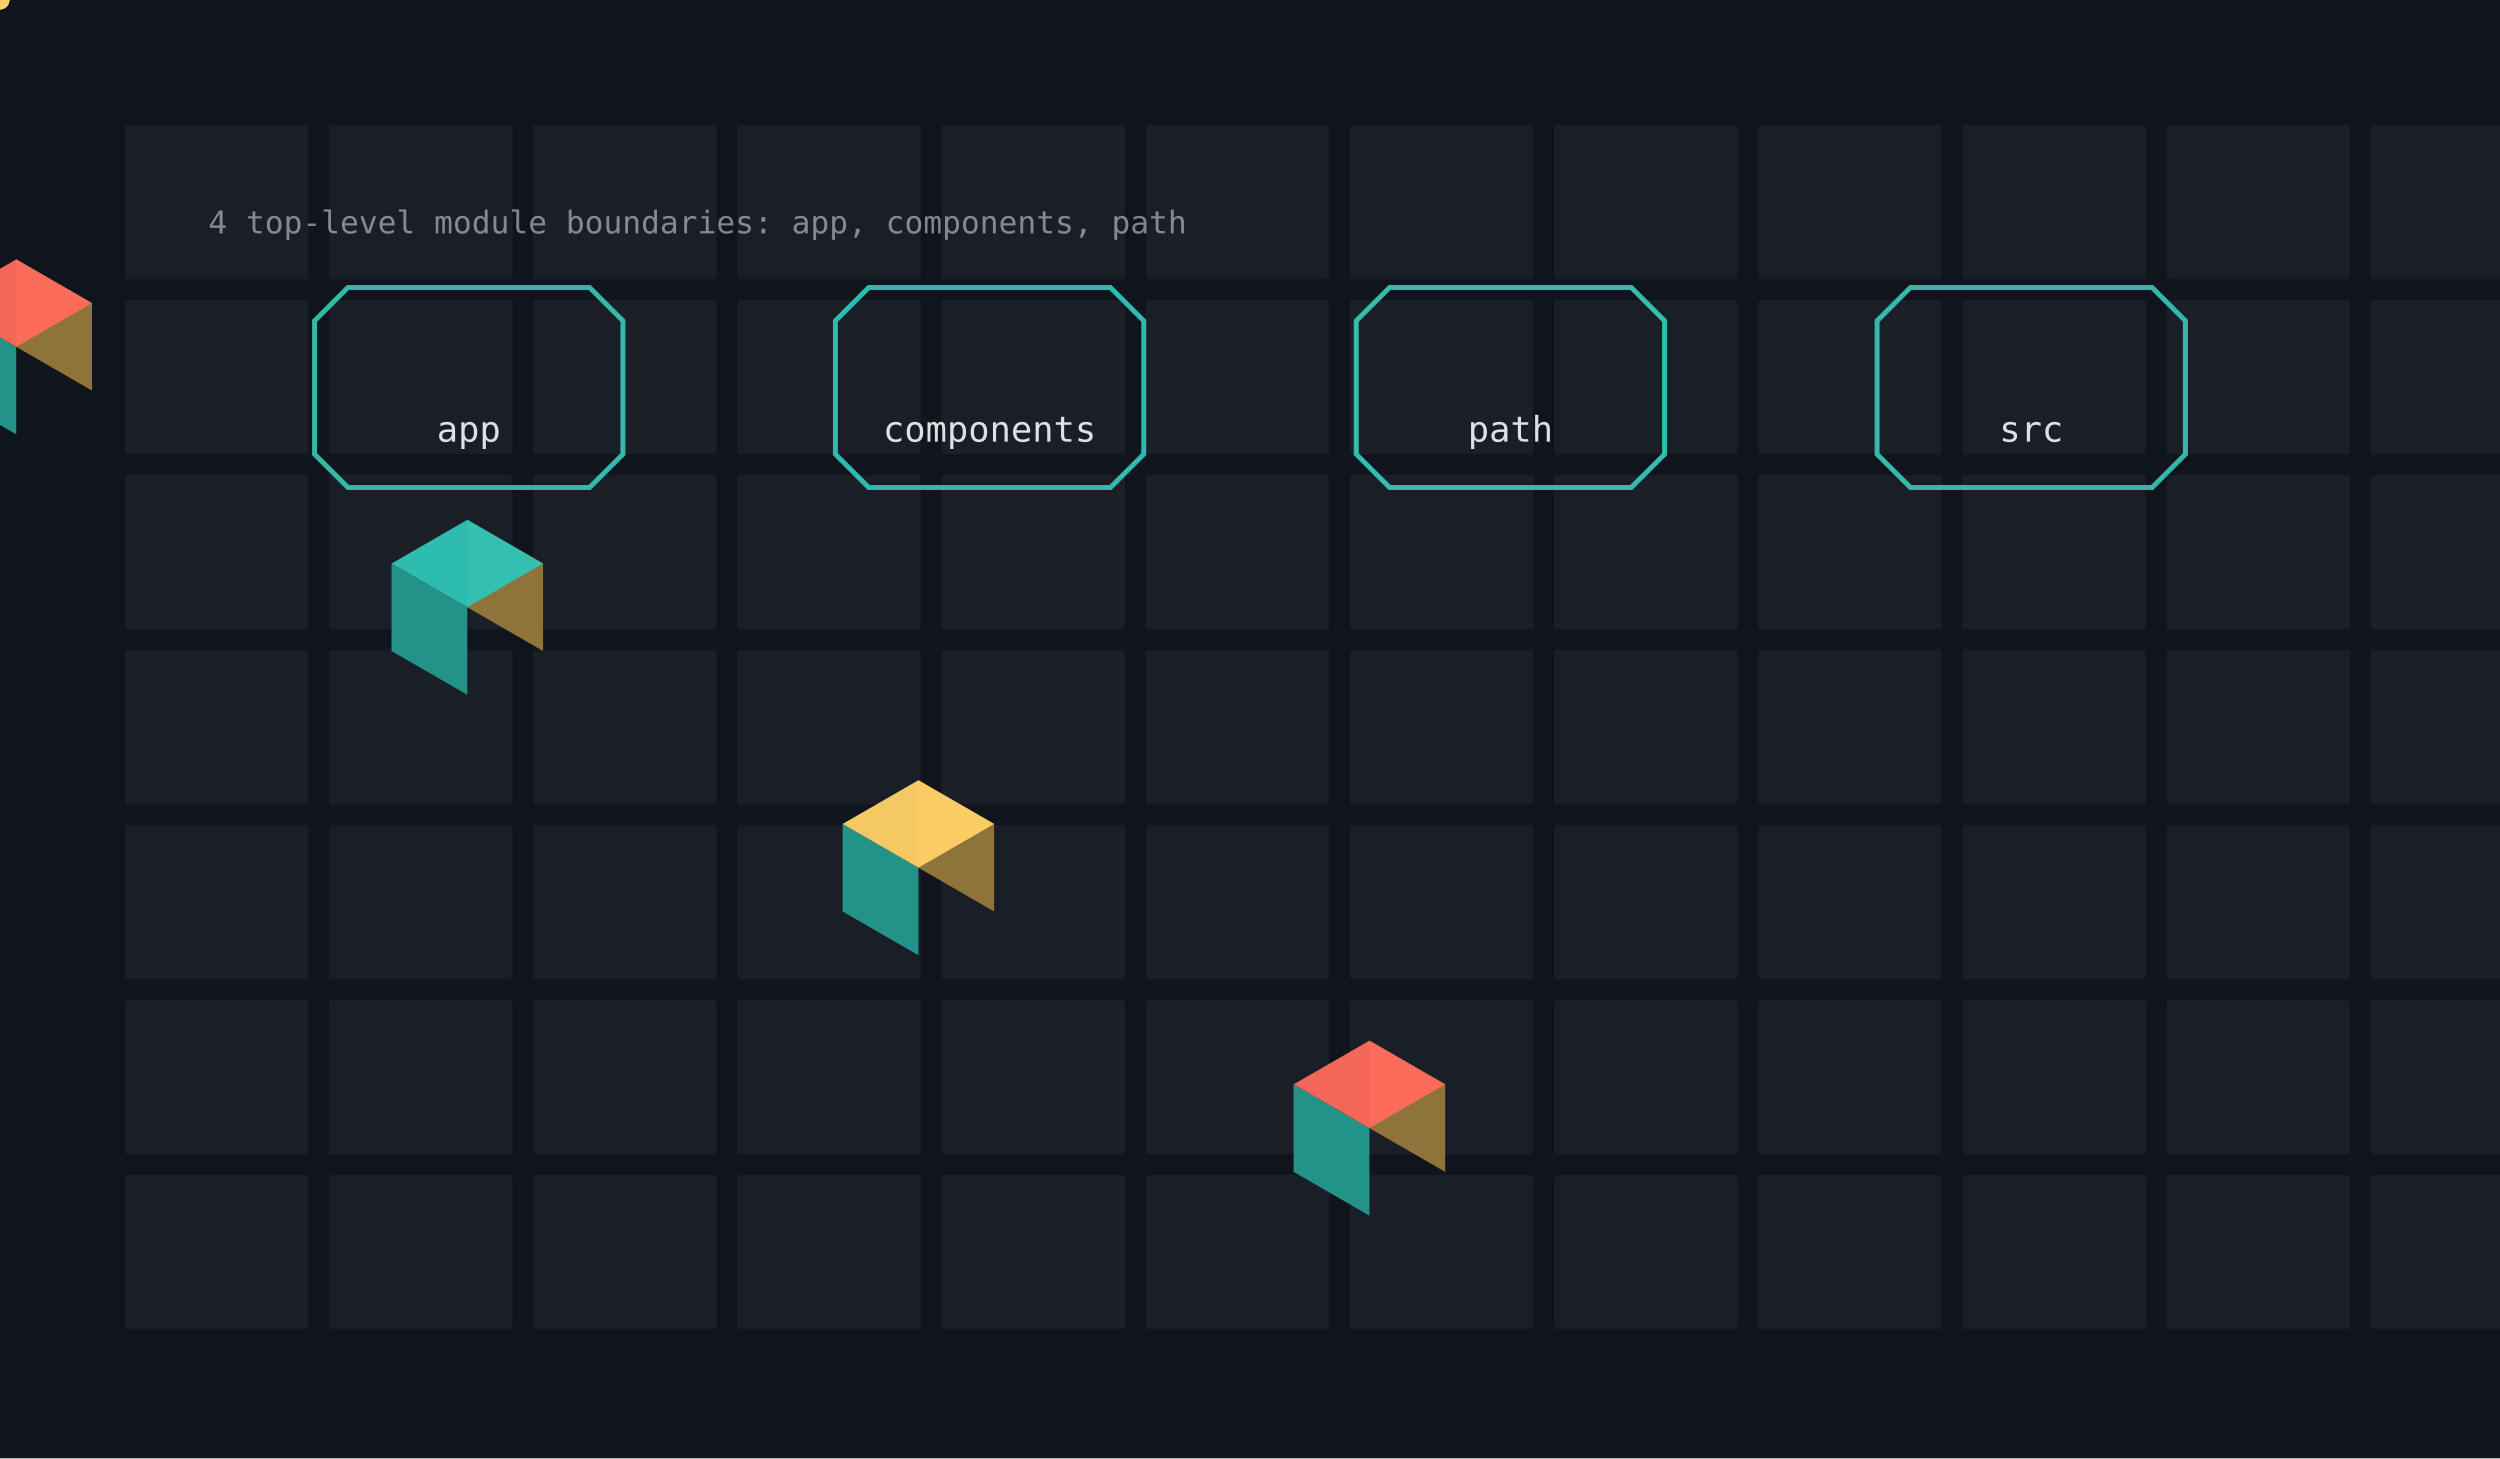
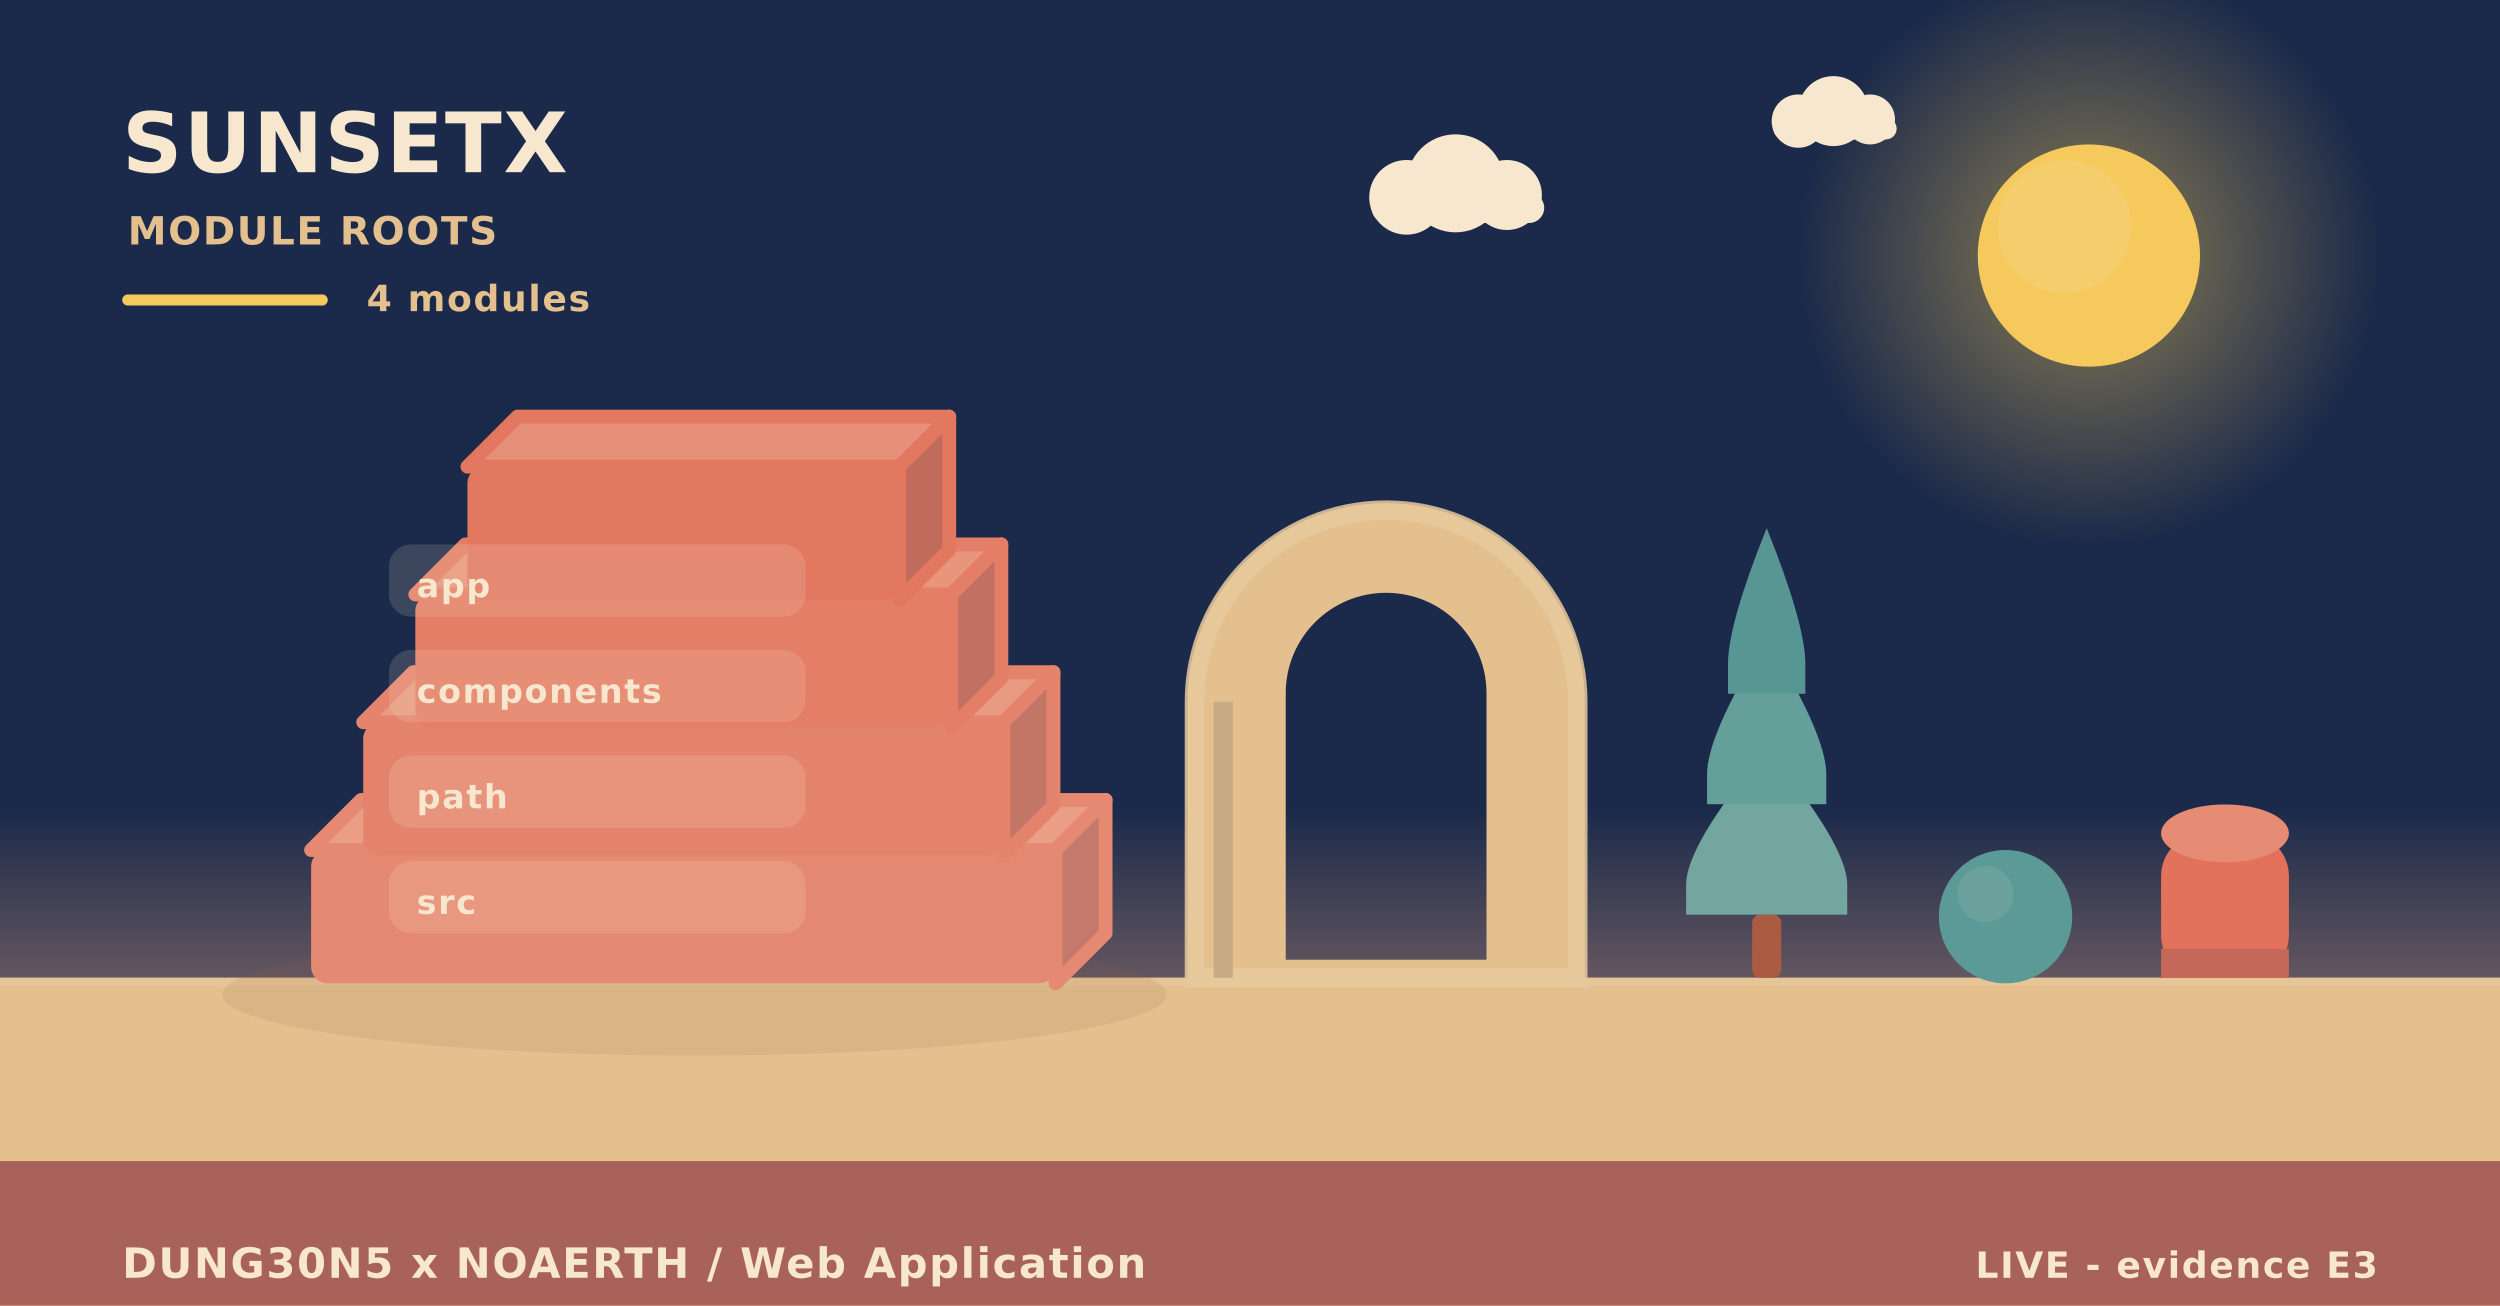
- <svg xmlns="http://www.w3.org/2000/svg" viewBox="0 0 1200 700" width="1200" height="700" role="img" aria-label="SUNSETX architecture">
-   <rect width="1200" height="700" fill="#10141c" />
-   <defs>
-     <linearGradient id="ga" x1="0" y1="0" x2="1" y2="1">
-       <stop offset="0%" stop-color="#ff6b5a" />
-       <stop offset="100%" stop-color="#2ec4b6" />
-     </linearGradient>
-   </defs>
-   <rect x="60.00" y="60.00" width="88.00" height="74.00" rx="1.20" fill="#f2f5f9" opacity="0.05" />
-   <rect x="158.00" y="60.00" width="88.00" height="74.00" rx="1.20" fill="#f2f5f9" opacity="0.05" />
-   <rect x="256.00" y="60.00" width="88.00" height="74.00" rx="1.20" fill="#f2f5f9" opacity="0.05" />
-   <rect x="354.00" y="60.00" width="88.00" height="74.00" rx="1.20" fill="#f2f5f9" opacity="0.05" />
-   <rect x="452.00" y="60.00" width="88.00" height="74.00" rx="1.20" fill="#f2f5f9" opacity="0.05" />
-   <rect x="550.00" y="60.00" width="88.00" height="74.00" rx="1.20" fill="#f2f5f9" opacity="0.05" />
-   <rect x="648.00" y="60.00" width="88.00" height="74.00" rx="1.20" fill="#f2f5f9" opacity="0.05" />
-   <rect x="746.00" y="60.00" width="88.00" height="74.00" rx="1.20" fill="#f2f5f9" opacity="0.05" />
-   <rect x="844.00" y="60.00" width="88.00" height="74.00" rx="1.20" fill="#f2f5f9" opacity="0.05" />
-   <rect x="942.00" y="60.00" width="88.00" height="74.00" rx="1.20" fill="#f2f5f9" opacity="0.05" />
-   <rect x="1040.00" y="60.00" width="88.00" height="74.00" rx="1.20" fill="#f2f5f9" opacity="0.05" />
-   <rect x="1138.00" y="60.00" width="88.00" height="74.00" rx="1.20" fill="#f2f5f9" opacity="0.05" />
-   <rect x="60.00" y="144.00" width="88.00" height="74.00" rx="1.20" fill="#f2f5f9" opacity="0.05" />
-   <rect x="158.00" y="144.00" width="88.00" height="74.00" rx="1.20" fill="#f2f5f9" opacity="0.05" />
-   <rect x="256.00" y="144.00" width="88.00" height="74.00" rx="1.20" fill="#f2f5f9" opacity="0.05" />
-   <rect x="354.00" y="144.00" width="88.00" height="74.00" rx="1.20" fill="#f2f5f9" opacity="0.05" />
-   <rect x="452.00" y="144.00" width="88.00" height="74.00" rx="1.20" fill="#f2f5f9" opacity="0.05" />
-   <rect x="550.00" y="144.00" width="88.00" height="74.00" rx="1.20" fill="#f2f5f9" opacity="0.05" />
-   <rect x="648.00" y="144.00" width="88.00" height="74.00" rx="1.20" fill="#f2f5f9" opacity="0.05" />
-   <rect x="746.00" y="144.00" width="88.00" height="74.00" rx="1.20" fill="#f2f5f9" opacity="0.05" />
-   <rect x="844.00" y="144.00" width="88.00" height="74.00" rx="1.20" fill="#f2f5f9" opacity="0.05" />
-   <rect x="942.00" y="144.00" width="88.00" height="74.00" rx="1.20" fill="#f2f5f9" opacity="0.05" />
-   <rect x="1040.00" y="144.00" width="88.00" height="74.00" rx="1.20" fill="#f2f5f9" opacity="0.05" />
-   <rect x="1138.00" y="144.00" width="88.00" height="74.00" rx="1.20" fill="#f2f5f9" opacity="0.05" />
-   <rect x="60.00" y="228.00" width="88.00" height="74.00" rx="1.20" fill="#f2f5f9" opacity="0.05" />
-   <rect x="158.00" y="228.00" width="88.00" height="74.00" rx="1.20" fill="#f2f5f9" opacity="0.05" />
-   <rect x="256.00" y="228.00" width="88.00" height="74.00" rx="1.20" fill="#f2f5f9" opacity="0.05" />
-   <rect x="354.00" y="228.00" width="88.00" height="74.00" rx="1.20" fill="#f2f5f9" opacity="0.05" />
-   <rect x="452.00" y="228.00" width="88.00" height="74.00" rx="1.20" fill="#f2f5f9" opacity="0.05" />
-   <rect x="550.00" y="228.00" width="88.00" height="74.00" rx="1.20" fill="#f2f5f9" opacity="0.05" />
-   <rect x="648.00" y="228.00" width="88.00" height="74.00" rx="1.20" fill="#f2f5f9" opacity="0.05" />
-   <rect x="746.00" y="228.00" width="88.00" height="74.00" rx="1.20" fill="#f2f5f9" opacity="0.05" />
-   <rect x="844.00" y="228.00" width="88.00" height="74.00" rx="1.20" fill="#f2f5f9" opacity="0.05" />
-   <rect x="942.00" y="228.00" width="88.00" height="74.00" rx="1.20" fill="#f2f5f9" opacity="0.05" />
-   <rect x="1040.00" y="228.00" width="88.00" height="74.00" rx="1.20" fill="#f2f5f9" opacity="0.05" />
-   <rect x="1138.00" y="228.00" width="88.00" height="74.00" rx="1.20" fill="#f2f5f9" opacity="0.05" />
-   <rect x="60.00" y="312.00" width="88.00" height="74.00" rx="1.20" fill="#f2f5f9" opacity="0.05" />
-   <rect x="158.00" y="312.00" width="88.00" height="74.00" rx="1.20" fill="#f2f5f9" opacity="0.05" />
-   <rect x="256.00" y="312.00" width="88.00" height="74.00" rx="1.20" fill="#f2f5f9" opacity="0.05" />
-   <rect x="354.00" y="312.00" width="88.00" height="74.00" rx="1.20" fill="#f2f5f9" opacity="0.05" />
-   <rect x="452.00" y="312.00" width="88.00" height="74.00" rx="1.20" fill="#f2f5f9" opacity="0.05" />
-   <rect x="550.00" y="312.00" width="88.00" height="74.00" rx="1.20" fill="#f2f5f9" opacity="0.05" />
-   <rect x="648.00" y="312.00" width="88.00" height="74.00" rx="1.20" fill="#f2f5f9" opacity="0.05" />
-   <rect x="746.00" y="312.00" width="88.00" height="74.00" rx="1.20" fill="#f2f5f9" opacity="0.05" />
-   <rect x="844.00" y="312.00" width="88.00" height="74.00" rx="1.20" fill="#f2f5f9" opacity="0.05" />
-   <rect x="942.00" y="312.00" width="88.00" height="74.00" rx="1.20" fill="#f2f5f9" opacity="0.05" />
-   <rect x="1040.00" y="312.00" width="88.00" height="74.00" rx="1.20" fill="#f2f5f9" opacity="0.05" />
-   <rect x="1138.00" y="312.00" width="88.00" height="74.00" rx="1.20" fill="#f2f5f9" opacity="0.05" />
-   <rect x="60.00" y="396.00" width="88.00" height="74.00" rx="1.20" fill="#f2f5f9" opacity="0.05" />
-   <rect x="158.00" y="396.00" width="88.00" height="74.00" rx="1.20" fill="#f2f5f9" opacity="0.05" />
-   <rect x="256.00" y="396.00" width="88.00" height="74.00" rx="1.20" fill="#f2f5f9" opacity="0.05" />
-   <rect x="354.00" y="396.00" width="88.00" height="74.00" rx="1.20" fill="#f2f5f9" opacity="0.05" />
-   <rect x="452.00" y="396.00" width="88.00" height="74.00" rx="1.20" fill="#f2f5f9" opacity="0.05" />
-   <rect x="550.00" y="396.00" width="88.00" height="74.00" rx="1.20" fill="#f2f5f9" opacity="0.05" />
-   <rect x="648.00" y="396.00" width="88.00" height="74.00" rx="1.20" fill="#f2f5f9" opacity="0.05" />
-   <rect x="746.00" y="396.00" width="88.00" height="74.00" rx="1.20" fill="#f2f5f9" opacity="0.05" />
-   <rect x="844.00" y="396.00" width="88.00" height="74.00" rx="1.20" fill="#f2f5f9" opacity="0.05" />
-   <rect x="942.00" y="396.00" width="88.00" height="74.00" rx="1.20" fill="#f2f5f9" opacity="0.05" />
-   <rect x="1040.00" y="396.00" width="88.00" height="74.00" rx="1.20" fill="#f2f5f9" opacity="0.05" />
-   <rect x="1138.00" y="396.00" width="88.00" height="74.00" rx="1.20" fill="#f2f5f9" opacity="0.05" />
-   <rect x="60.00" y="480.00" width="88.00" height="74.00" rx="1.20" fill="#f2f5f9" opacity="0.05" />
-   <rect x="158.00" y="480.00" width="88.00" height="74.00" rx="1.20" fill="#f2f5f9" opacity="0.05" />
-   <rect x="256.00" y="480.00" width="88.00" height="74.00" rx="1.20" fill="#f2f5f9" opacity="0.05" />
-   <rect x="354.00" y="480.00" width="88.00" height="74.00" rx="1.20" fill="#f2f5f9" opacity="0.05" />
-   <rect x="452.00" y="480.00" width="88.00" height="74.00" rx="1.20" fill="#f2f5f9" opacity="0.05" />
-   <rect x="550.00" y="480.00" width="88.00" height="74.00" rx="1.20" fill="#f2f5f9" opacity="0.05" />
-   <rect x="648.00" y="480.00" width="88.00" height="74.00" rx="1.20" fill="#f2f5f9" opacity="0.05" />
-   <rect x="746.00" y="480.00" width="88.00" height="74.00" rx="1.20" fill="#f2f5f9" opacity="0.05" />
-   <rect x="844.00" y="480.00" width="88.00" height="74.00" rx="1.20" fill="#f2f5f9" opacity="0.05" />
-   <rect x="942.00" y="480.00" width="88.00" height="74.00" rx="1.20" fill="#f2f5f9" opacity="0.05" />
-   <rect x="1040.00" y="480.00" width="88.00" height="74.00" rx="1.20" fill="#f2f5f9" opacity="0.05" />
-   <rect x="1138.00" y="480.00" width="88.00" height="74.00" rx="1.20" fill="#f2f5f9" opacity="0.05" />
-   <rect x="60.00" y="564.00" width="88.00" height="74.00" rx="1.20" fill="#f2f5f9" opacity="0.05" />
-   <rect x="158.00" y="564.00" width="88.00" height="74.00" rx="1.20" fill="#f2f5f9" opacity="0.05" />
-   <rect x="256.00" y="564.00" width="88.00" height="74.00" rx="1.20" fill="#f2f5f9" opacity="0.05" />
-   <rect x="354.00" y="564.00" width="88.00" height="74.00" rx="1.20" fill="#f2f5f9" opacity="0.05" />
-   <rect x="452.00" y="564.00" width="88.00" height="74.00" rx="1.20" fill="#f2f5f9" opacity="0.05" />
-   <rect x="550.00" y="564.00" width="88.00" height="74.00" rx="1.20" fill="#f2f5f9" opacity="0.05" />
-   <rect x="648.00" y="564.00" width="88.00" height="74.00" rx="1.20" fill="#f2f5f9" opacity="0.05" />
-   <rect x="746.00" y="564.00" width="88.00" height="74.00" rx="1.20" fill="#f2f5f9" opacity="0.05" />
-   <rect x="844.00" y="564.00" width="88.00" height="74.00" rx="1.20" fill="#f2f5f9" opacity="0.05" />
-   <rect x="942.00" y="564.00" width="88.00" height="74.00" rx="1.20" fill="#f2f5f9" opacity="0.05" />
-   <rect x="1040.00" y="564.00" width="88.00" height="74.00" rx="1.20" fill="#f2f5f9" opacity="0.05" />
-   <rect x="1138.00" y="564.00" width="88.00" height="74.00" rx="1.20" fill="#f2f5f9" opacity="0.05" />
-   <path d="M167.00,138.00 H283.00 L299.00,154.00 V218.00 L283.00,234.00 H167.00 L151.00,218.00 V154.00 Z" fill="none" stroke="rgba(255,107,90,0.550)" stroke-width="1.80" opacity="0.90" />
-   <polygon points="7.79,166.50 44.17,187.50 44.17,145.50 7.79,124.50" fill="#94793b" opacity="0.95" />
-   <polygon points="-28.58,187.50 7.79,208.50 7.79,166.50 -28.58,145.50" fill="#24998e" opacity="0.95" />
-   <polygon points="7.79,124.50 44.17,145.50 7.79,166.50 -28.58,145.50" fill="#ff6b5a" opacity="0.95" />
-   <text x="225" y="212" font-family="ui-monospace,Menlo,monospace" font-size="17" fill="rgba(242,245,249,0.900)" text-anchor="middle">app</text>
+ <svg xmlns="http://www.w3.org/2000/svg" width="900" height="470" viewBox="0 0 900 470" role="img" aria-label="SUNSETX - how it is built">
+   <linearGradient id="skya" x1="0" y1="0" x2="0" y2="1">
+     <stop offset="0" stop-color="#1b2a4a" />
+     <stop offset="0.62" stop-color="#1b2a4a" />
+     <stop offset="1" stop-color="#f3ad8a" />
+   </linearGradient>
+   <rect width="900" height="470" fill="url(#skya)" />
+   <radialGradient id="suna">
+     <stop offset="0.35" stop-color="#f5c95c" stop-opacity="0.34" />
+     <stop offset="1" stop-color="#f5c95c" stop-opacity="0" />
+   </radialGradient>
+   <circle cx="752" cy="92" r="104" fill="url(#suna)" />
+   <circle cx="752" cy="92" r="40" fill="#f5c95c" />
+   <circle cx="743.2" cy="81.6" r="24" fill="#f5d27e" opacity="0.5" />
  <g>
-     <path d="M167.00,138.00 H283.00 L299.00,154.00 V218.00 L283.00,234.00 H167.00 L151.00,218.00 V154.00 Z" fill="none" stroke="#2ec4b6" stroke-width="2.40" opacity="0.90" />
-     <animate attributeName="opacity" values="0.25;1.0;0.25" dur="19.1s" begin="0.0s" repeatCount="indefinite" />
+     <circle cx="524" cy="66" r="17.64" fill="#f6e7ce" />
+     <circle cx="506.36" cy="71.04" r="13.44" fill="#f6e7ce" />
+     <circle cx="542.48" cy="70.2" r="12.6" fill="#f6e7ce" />
+     <rect x="493.76" y="69.36" width="62.16" height="10.92" rx="5.46" fill="#f6e7ce" />
+     <animateTransform attributeName="transform" type="translate" values="0 0;24 0;0 0" dur="36s" begin="0s" repeatCount="indefinite" />
  </g>
-   <g opacity="0.9">
-     <circle cx="0.00" cy="0.00" r="4.50" fill="#ffd166" opacity="1.00" />
-     <animateTransform attributeName="transform" type="translate" values="225.00,184.00 475.00,184.00" dur="6.367s" begin="0.0s" repeatCount="indefinite" />
-     <animateTransform attributeName="transform" type="translate" values="475.00,184.00 225.00,184.00" dur="6.367s" begin="3.183s" repeatCount="indefinite" />
+   <g>
+     <circle cx="660" cy="40" r="12.6" fill="#f6e7ce" />
+     <circle cx="647.4" cy="43.6" r="9.6" fill="#f6e7ce" />
+     <circle cx="673.2" cy="43" r="9" fill="#f6e7ce" />
+     <rect x="638.4" y="42.4" width="44.4" height="7.8" rx="3.9" fill="#f6e7ce" />
+     <animateTransform attributeName="transform" type="translate" values="0 0;-18 0;0 0" dur="46s" begin="3s" repeatCount="indefinite" />
  </g>
-   <path d="M417.00,138.00 H533.00 L549.00,154.00 V218.00 L533.00,234.00 H417.00 L401.00,218.00 V154.00 Z" fill="none" stroke="rgba(46,196,182,0.550)" stroke-width="1.80" opacity="0.90" />
-   <polygon points="224.30,291.50 260.67,312.50 260.67,270.50 224.30,249.50" fill="#94793b" opacity="0.95" />
-   <polygon points="187.93,312.50 224.30,333.50 224.30,291.50 187.93,270.50" fill="#24998e" opacity="0.95" />
-   <polygon points="224.30,249.50 260.67,270.50 224.30,291.50 187.93,270.50" fill="#2ec4b6" opacity="0.95" />
-   <text x="475" y="212" font-family="ui-monospace,Menlo,monospace" font-size="17" fill="rgba(242,245,249,0.900)" text-anchor="middle">components</text>
+   <rect x="0" y="352" width="900" height="118" fill="#e3c08d" />
+   <rect x="0" y="352" width="900" height="3" fill="#e6c596" />
+   <text x="44" y="62" font-family="Verdana,DejaVu Sans,sans-serif" font-size="30" font-weight="700" letter-spacing="0.6" fill="#f6e7ce" text-anchor="start">SUNSETX</text>
+   <text x="46" y="88" font-family="Verdana,DejaVu Sans,sans-serif" font-size="14" font-weight="700" letter-spacing="0.6" fill="#e3c08d" text-anchor="start">MODULE ROOTS</text>
+   <rect x="44" y="106" width="74" height="4" rx="2" fill="#f5c95c" />
+   <text x="132" y="112" font-family="Verdana,DejaVu Sans,sans-serif" font-size="13" font-weight="700" letter-spacing="0.6" fill="#e3c08d" text-anchor="start">4 modules</text>
+   <ellipse cx="250" cy="358" rx="170" ry="22" fill="rgba(138,90,68,0.11)" />
+   <path d="M112,306 L380,306 L398,288 L130,288 Z" fill="#ea9e86" stroke="#e68972" stroke-width="5" stroke-linejoin="round" />
+   <path d="M380,306 L398,288 L398,336 L380,354 Z" fill="#c3796b" stroke="#e68972" stroke-width="5" stroke-linejoin="round" />
+   <rect x="112" y="306" width="268" height="48" rx="6" fill="#e68972" />
+   <path d="M130.76,260 L361.24,260 L379.24,242 L148.76,242 Z" fill="#e99a82" stroke="#e5846c" stroke-width="5" stroke-linejoin="round" />
+   <path d="M361.24,260 L379.24,242 L379.24,290 L361.24,308 Z" fill="#c37566" stroke="#e5846c" stroke-width="5" stroke-linejoin="round" />
+   <rect x="130.76" y="260" width="230.48" height="48" rx="6" fill="#e5846c" />
+   <path d="M149.52,214 L342.48,214 L360.48,196 L167.52,196 Z" fill="#e8957d" stroke="#e47e66" stroke-width="5" stroke-linejoin="round" />
+   <path d="M342.48,214 L360.48,196 L360.48,244 L342.48,262 Z" fill="#c27061" stroke="#e47e66" stroke-width="5" stroke-linejoin="round" />
+   <rect x="149.52" y="214" width="192.96" height="48" rx="6" fill="#e47e66" />
+   <path d="M168.28,168 L323.72,168 L341.72,150 L186.28,150 Z" fill="#e79079" stroke="#e37861" stroke-width="5" stroke-linejoin="round" />
+   <path d="M323.72,168 L341.72,150 L341.72,198 L323.72,216 Z" fill="#c16b5d" stroke="#e37861" stroke-width="5" stroke-linejoin="round" />
+   <rect x="168.28" y="168" width="155.44" height="48" rx="6" fill="#e37861" />
+   <rect x="140" y="196" width="150" height="26" rx="8" fill="rgba(246,231,206,0.16)" opacity="0.94" />
  <g>
-     <path d="M417.00,138.00 H533.00 L549.00,154.00 V218.00 L533.00,234.00 H417.00 L401.00,218.00 V154.00 Z" fill="none" stroke="#2ec4b6" stroke-width="2.40" opacity="0.90" />
-     <animate attributeName="opacity" values="0.25;1.0;0.25" dur="19.1s" begin="0.45s" repeatCount="indefinite" />
+     <text x="150" y="215" font-family="Verdana,DejaVu Sans,sans-serif" font-size="12" font-weight="700" letter-spacing="0.6" fill="#f6e7ce" text-anchor="start">app</text>
+     <animateTransform attributeName="transform" type="translate" values="0 10;0 0" dur="0.7s" begin="0.3s" fill="freeze" />
  </g>
-   <g opacity="0.9">
-     <circle cx="0.00" cy="0.00" r="4.50" fill="#ffd166" opacity="1.00" />
-     <animateTransform attributeName="transform" type="translate" values="475.00,184.00 725.00,184.00" dur="6.367s" begin="0.3s" repeatCount="indefinite" />
-     <animateTransform attributeName="transform" type="translate" values="725.00,184.00 475.00,184.00" dur="6.367s" begin="3.483s" repeatCount="indefinite" />
+   <rect x="140" y="234" width="150" height="26" rx="8" fill="rgba(246,231,206,0.16)" opacity="0.94" />
+   <g>
+     <text x="150" y="253" font-family="Verdana,DejaVu Sans,sans-serif" font-size="12" font-weight="700" letter-spacing="0.6" fill="#f6e7ce" text-anchor="start">components</text>
+     <animateTransform attributeName="transform" type="translate" values="0 10;0 0" dur="0.7s" begin="0.5s" fill="freeze" />
  </g>
-   <path d="M667.00,138.00 H783.00 L799.00,154.00 V218.00 L783.00,234.00 H667.00 L651.00,218.00 V154.00 Z" fill="none" stroke="rgba(255,209,102,0.550)" stroke-width="1.80" opacity="0.90" />
-   <polygon points="440.81,416.50 477.18,437.50 477.18,395.50 440.81,374.50" fill="#94793b" opacity="0.95" />
-   <polygon points="404.43,437.50 440.81,458.50 440.81,416.50 404.43,395.50" fill="#24998e" opacity="0.95" />
-   <polygon points="440.81,374.50 477.18,395.50 440.81,416.50 404.43,395.50" fill="#ffd166" opacity="0.95" />
-   <text x="725" y="212" font-family="ui-monospace,Menlo,monospace" font-size="17" fill="rgba(242,245,249,0.900)" text-anchor="middle">path</text>
+   <rect x="140" y="272" width="150" height="26" rx="8" fill="rgba(246,231,206,0.16)" opacity="0.94" />
  <g>
-     <path d="M667.00,138.00 H783.00 L799.00,154.00 V218.00 L783.00,234.00 H667.00 L651.00,218.00 V154.00 Z" fill="none" stroke="#2ec4b6" stroke-width="2.40" opacity="0.90" />
-     <animate attributeName="opacity" values="0.25;1.0;0.25" dur="19.1s" begin="0.9s" repeatCount="indefinite" />
+     <text x="150" y="291" font-family="Verdana,DejaVu Sans,sans-serif" font-size="12" font-weight="700" letter-spacing="0.6" fill="#f6e7ce" text-anchor="start">path</text>
+     <animateTransform attributeName="transform" type="translate" values="0 10;0 0" dur="0.7s" begin="0.7s" fill="freeze" />
  </g>
-   <g opacity="0.9">
-     <circle cx="0.00" cy="0.00" r="4.50" fill="#ffd166" opacity="1.00" />
-     <animateTransform attributeName="transform" type="translate" values="725.00,184.00 975.00,184.00" dur="6.367s" begin="0.6s" repeatCount="indefinite" />
-     <animateTransform attributeName="transform" type="translate" values="975.00,184.00 725.00,184.00" dur="6.367s" begin="3.783s" repeatCount="indefinite" />
+   <rect x="140" y="310" width="150" height="26" rx="8" fill="rgba(246,231,206,0.16)" opacity="0.94" />
+   <g>
+     <text x="150" y="329" font-family="Verdana,DejaVu Sans,sans-serif" font-size="12" font-weight="700" letter-spacing="0.6" fill="#f6e7ce" text-anchor="start">src</text>
+     <animateTransform attributeName="transform" type="translate" values="0 10;0 0" dur="0.7s" begin="0.9s" fill="freeze" />
  </g>
-   <path d="M917.00,138.00 H1033.00 L1049.00,154.00 V218.00 L1033.00,234.00 H917.00 L901.00,218.00 V154.00 Z" fill="none" stroke="rgba(255,107,90,0.550)" stroke-width="1.80" opacity="0.90" />
-   <polygon points="657.31,541.50 693.69,562.50 693.69,520.50 657.31,499.50" fill="#94793b" opacity="0.95" />
-   <polygon points="620.94,562.50 657.31,583.50 657.31,541.50 620.94,520.50" fill="#24998e" opacity="0.95" />
-   <polygon points="657.31,499.50 693.69,520.50 657.31,541.50 620.94,520.50" fill="#ff6b5a" opacity="0.95" />
-   <text x="975" y="212" font-family="ui-monospace,Menlo,monospace" font-size="17" fill="rgba(242,245,249,0.900)" text-anchor="middle">src</text>
-   <g>
-     <path d="M917.00,138.00 H1033.00 L1049.00,154.00 V218.00 L1033.00,234.00 H917.00 L901.00,218.00 V154.00 Z" fill="none" stroke="#2ec4b6" stroke-width="2.40" opacity="0.90" />
-     <animate attributeName="opacity" values="0.25;1.0;0.25" dur="19.1s" begin="1.35s" repeatCount="indefinite" />
-   </g>
-   <g opacity="0.9">
-     <circle cx="0.00" cy="0.00" r="4.50" fill="#ffd166" opacity="1.00" />
-     <animateTransform attributeName="transform" type="translate" values="975.00,184.00 975.00,184.00" dur="6.367s" begin="0.9s" repeatCount="indefinite" />
-     <animateTransform attributeName="transform" type="translate" values="975.00,184.00 975.00,184.00" dur="6.367s" begin="4.083s" repeatCount="indefinite" />
-   </g>
-   <text x="100" y="112" font-family="ui-monospace,Menlo,monospace" font-size="15" fill="rgba(242,245,249,0.500)">4 top-level module boundaries: app, components, path</text>
+   <path d="M430,352 L430,252.64 A69,69 0 0 1 568,252.64 L568,352 Z M460.36,348 L460.36,249.55 A38.64,38.64 0 0 1 537.64,249.55 L537.64,348 Z" fill="#e3c08d" fill-rule="evenodd" stroke="#e3c08d" stroke-width="5" stroke-linejoin="round" />
+   <path d="M430,352 L430,252.64 A69,69 0 0 1 568,252.64 L568,352 Z" fill="none" stroke="#e8c99d" stroke-width="7" stroke-linecap="round" opacity="0.85" />
+   <rect x="436.9" y="252.64" width="6.9" height="99.36" fill="#c7ab84" />
+   <rect x="630.78" y="329.28" width="10.44" height="22.72" rx="2.9" fill="#ac5b43" />
+   <path d="M636,269.64 Q607,304.23 607,318.54 Q607,329.28 607,329.28 L665,329.28 Q665,329.28 665,318.54 Q665,304.23 636,269.64 Z" fill="#74a6a0" />
+   <path d="M636,229.88 Q614.54,264.47 614.54,278.78 Q614.54,289.52 614.54,289.52 L657.46,289.52 Q657.46,289.52 657.46,278.78 Q657.46,264.47 636,229.88 Z" fill="#649f9a" />
+   <path d="M636,190.12 Q622.08,224.71 622.08,239.02 Q622.08,249.76 622.08,249.76 L649.92,249.76 Q649.92,249.76 649.92,239.02 Q649.92,224.71 636,190.12 Z" fill="#589694" />
+   <circle cx="722" cy="330" r="24" fill="#5b9a97" />
+   <circle cx="714.8" cy="321.84" r="10.08" fill="#7aa9a2" opacity="0.55" />
+   <rect x="778" y="300" width="46" height="52" rx="15.33" fill="#e2725b" />
+   <ellipse cx="801" cy="300" rx="23" ry="10.4" fill="#e68c74" />
+   <rect x="778" y="341.6" width="46" height="10.4" fill="#c66859" />
+   <rect x="0" y="418" width="900" height="52" rx="0" fill="#a65c56" opacity="0.94" />
+   <text x="44" y="460" font-family="Verdana,DejaVu Sans,sans-serif" font-size="15" font-weight="700" letter-spacing="0.6" fill="#f6e7ce" text-anchor="start">DUNG30N5 x NOAERTH  /  Web Application</text>
+   <text x="856" y="460" font-family="Verdana,DejaVu Sans,sans-serif" font-size="13" font-weight="700" letter-spacing="0.6" fill="#f6e7ce" text-anchor="end">LIVE  -  evidence E3</text>
</svg>
